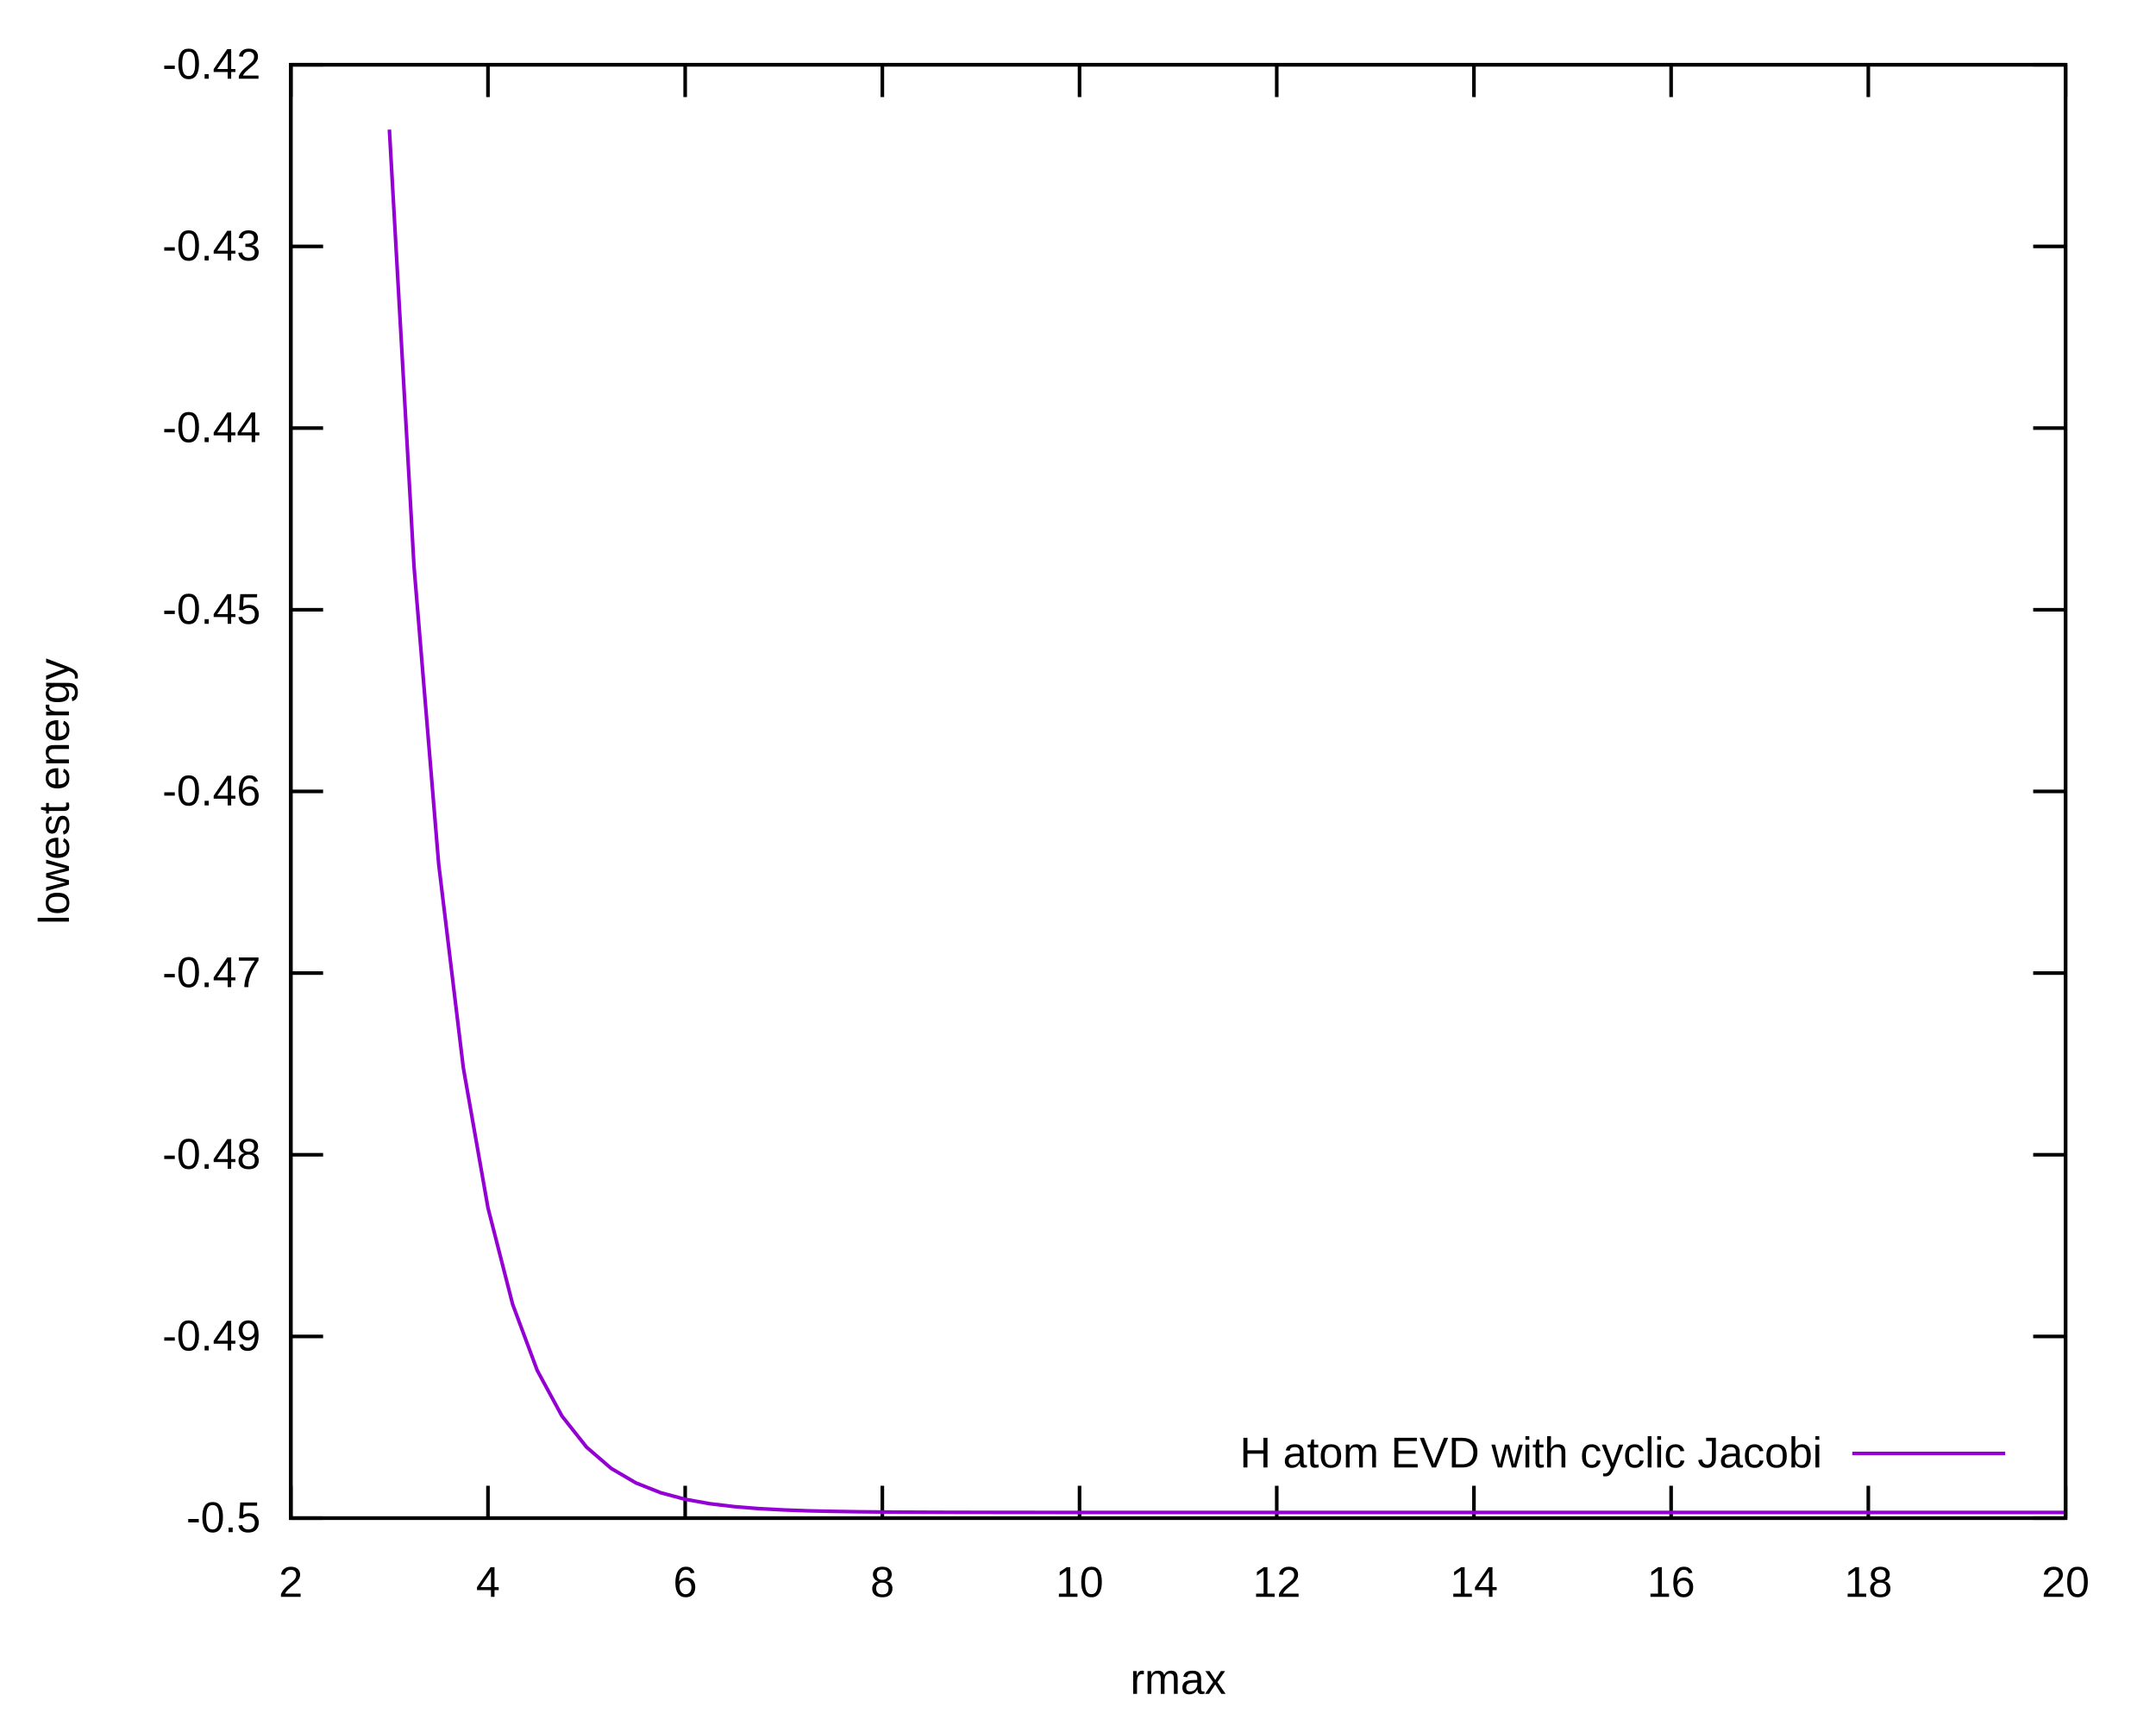
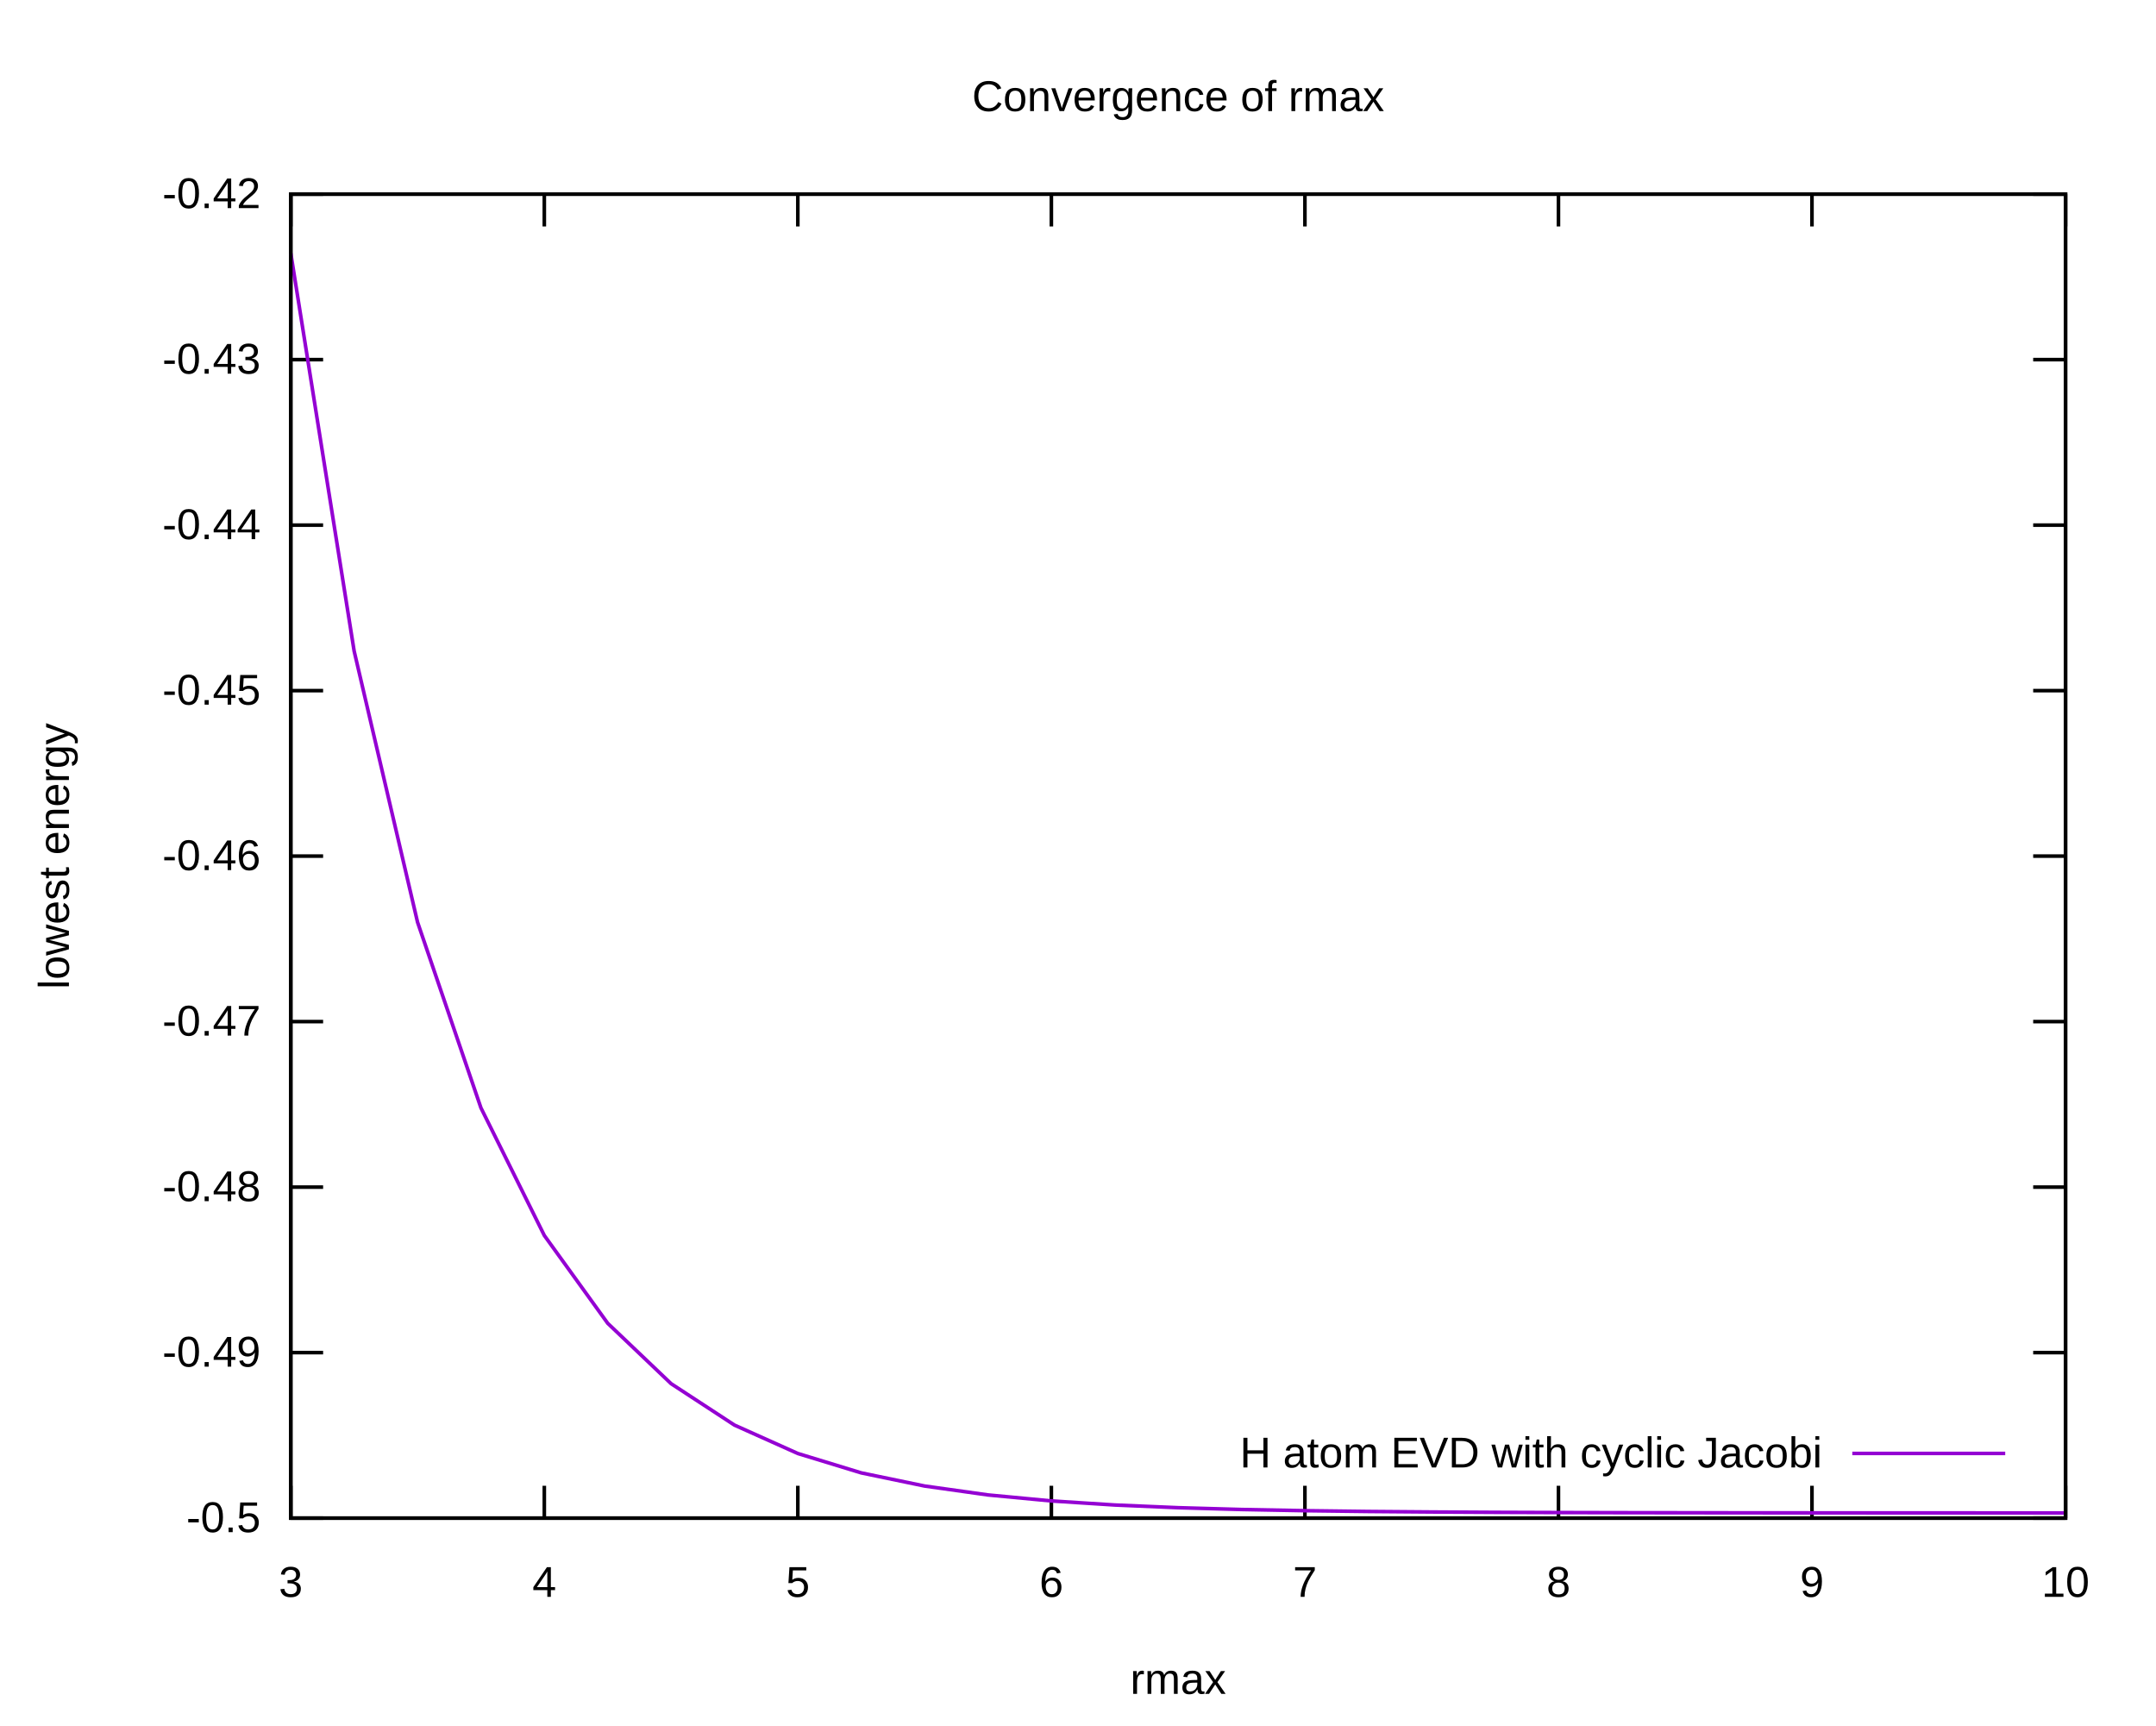
<svg xmlns="http://www.w3.org/2000/svg" xmlns:xlink="http://www.w3.org/1999/xlink" width="600" height="480" viewBox="0 0 600 480">
  <g id="gnuplot_canvas">
    <rect x="0" y="0" width="600" height="480" fill="none" />
    <defs>
      <circle id="gpDot" r="0.5" stroke-width="0.5" stroke="currentColor" />
      <path id="gpPt0" stroke-width="0.222" stroke="currentColor" d="M-1,0 h2 M0,-1 v2" />
      <path id="gpPt1" stroke-width="0.222" stroke="currentColor" d="M-1,-1 L1,1 M1,-1 L-1,1" />
      <path id="gpPt2" stroke-width="0.222" stroke="currentColor" d="M-1,0 L1,0 M0,-1 L0,1 M-1,-1 L1,1 M-1,1 L1,-1" />
      <rect id="gpPt3" stroke-width="0.222" stroke="currentColor" x="-1" y="-1" width="2" height="2" />
      <rect id="gpPt4" stroke-width="0.222" stroke="currentColor" fill="currentColor" x="-1" y="-1" width="2" height="2" />
      <circle id="gpPt5" stroke-width="0.222" stroke="currentColor" cx="0" cy="0" r="1" />
      <use xlink:href="#gpPt5" id="gpPt6" fill="currentColor" stroke="none" />
      <path id="gpPt7" stroke-width="0.222" stroke="currentColor" d="M0,-1.33 L-1.33,0.67 L1.33,0.67 z" />
      <use xlink:href="#gpPt7" id="gpPt8" fill="currentColor" stroke="none" />
      <use xlink:href="#gpPt7" id="gpPt9" stroke="currentColor" transform="rotate(180)" />
      <use xlink:href="#gpPt9" id="gpPt10" fill="currentColor" stroke="none" />
      <use xlink:href="#gpPt3" id="gpPt11" stroke="currentColor" transform="rotate(45)" />
      <use xlink:href="#gpPt11" id="gpPt12" fill="currentColor" stroke="none" />
      <path id="gpPt13" stroke-width="0.222" stroke="currentColor" d="M0,1.330 L1.265,0.411 L0.782,-1.067 L-0.782,-1.076 L-1.265,0.411 z" />
      <use xlink:href="#gpPt13" id="gpPt14" fill="currentColor" stroke="none" />
      <filter id="textbox" filterUnits="objectBoundingBox" x="0" y="0" height="1" width="1">
        <feFlood flood-color="white" flood-opacity="1" result="bgnd" />
        <feComposite in="SourceGraphic" in2="bgnd" operator="atop" />
      </filter>
      <filter id="greybox" filterUnits="objectBoundingBox" x="0" y="0" height="1" width="1">
        <feFlood flood-color="lightgrey" flood-opacity="1" result="grey" />
        <feComposite in="SourceGraphic" in2="grey" operator="atop" />
      </filter>
    </defs>
    <g fill="none" color="white" stroke="currentColor" stroke-width="1.00" stroke-linecap="butt" stroke-linejoin="miter">
</g>
    <g fill="none" color="black" stroke="currentColor" stroke-width="1.00" stroke-linecap="butt" stroke-linejoin="miter">
      <path stroke="black" d="M80.92,422.40 L89.92,422.40 M574.82,422.40 L565.82,422.40  " />
      <g transform="translate(72.53,426.30)" stroke="none" fill="black" font-family="Arial" font-size="12.00" text-anchor="end">
        <text>
          <tspan font-family="Arial">-0.5</tspan>
        </text>
      </g>
    </g>
    <g fill="none" color="black" stroke="currentColor" stroke-width="1.00" stroke-linecap="butt" stroke-linejoin="miter">
-       <path stroke="black" d="M80.92,371.85 L89.92,371.85 M574.82,371.85 L565.82,371.85  " />
-       <g transform="translate(72.53,375.75)" stroke="none" fill="black" font-family="Arial" font-size="12.00" text-anchor="end">
+       <path stroke="black" d="M80.92,376.35 L89.92,376.35 M574.82,376.35 L565.82,376.35  " />
+       <g transform="translate(72.53,380.25)" stroke="none" fill="black" font-family="Arial" font-size="12.00" text-anchor="end">
        <text>
          <tspan font-family="Arial">-0.49</tspan>
        </text>
      </g>
    </g>
    <g fill="none" color="black" stroke="currentColor" stroke-width="1.00" stroke-linecap="butt" stroke-linejoin="miter">
-       <path stroke="black" d="M80.92,321.30 L89.92,321.30 M574.82,321.30 L565.82,321.30  " />
-       <g transform="translate(72.53,325.20)" stroke="none" fill="black" font-family="Arial" font-size="12.00" text-anchor="end">
+       <path stroke="black" d="M80.92,330.30 L89.92,330.30 M574.82,330.30 L565.82,330.30  " />
+       <g transform="translate(72.53,334.20)" stroke="none" fill="black" font-family="Arial" font-size="12.00" text-anchor="end">
        <text>
          <tspan font-family="Arial">-0.48</tspan>
        </text>
      </g>
    </g>
    <g fill="none" color="black" stroke="currentColor" stroke-width="1.00" stroke-linecap="butt" stroke-linejoin="miter">
-       <path stroke="black" d="M80.92,270.75 L89.92,270.75 M574.82,270.75 L565.82,270.75  " />
-       <g transform="translate(72.53,274.65)" stroke="none" fill="black" font-family="Arial" font-size="12.00" text-anchor="end">
+       <path stroke="black" d="M80.92,284.25 L89.92,284.25 M574.82,284.25 L565.82,284.25  " />
+       <g transform="translate(72.53,288.15)" stroke="none" fill="black" font-family="Arial" font-size="12.00" text-anchor="end">
        <text>
          <tspan font-family="Arial">-0.47</tspan>
        </text>
      </g>
    </g>
    <g fill="none" color="black" stroke="currentColor" stroke-width="1.00" stroke-linecap="butt" stroke-linejoin="miter">
-       <path stroke="black" d="M80.92,220.20 L89.92,220.20 M574.82,220.20 L565.82,220.20  " />
-       <g transform="translate(72.53,224.10)" stroke="none" fill="black" font-family="Arial" font-size="12.00" text-anchor="end">
+       <path stroke="black" d="M80.92,238.20 L89.92,238.20 M574.82,238.20 L565.82,238.20  " />
+       <g transform="translate(72.53,242.10)" stroke="none" fill="black" font-family="Arial" font-size="12.00" text-anchor="end">
        <text>
          <tspan font-family="Arial">-0.46</tspan>
        </text>
      </g>
    </g>
    <g fill="none" color="black" stroke="currentColor" stroke-width="1.00" stroke-linecap="butt" stroke-linejoin="miter">
-       <path stroke="black" d="M80.92,169.66 L89.92,169.66 M574.82,169.66 L565.82,169.66  " />
-       <g transform="translate(72.53,173.56)" stroke="none" fill="black" font-family="Arial" font-size="12.00" text-anchor="end">
+       <path stroke="black" d="M80.92,192.16 L89.92,192.16 M574.82,192.16 L565.82,192.16  " />
+       <g transform="translate(72.53,196.06)" stroke="none" fill="black" font-family="Arial" font-size="12.00" text-anchor="end">
        <text>
          <tspan font-family="Arial">-0.45</tspan>
        </text>
      </g>
    </g>
    <g fill="none" color="black" stroke="currentColor" stroke-width="1.00" stroke-linecap="butt" stroke-linejoin="miter">
-       <path stroke="black" d="M80.92,119.11 L89.92,119.11 M574.82,119.11 L565.82,119.11  " />
-       <g transform="translate(72.53,123.01)" stroke="none" fill="black" font-family="Arial" font-size="12.00" text-anchor="end">
+       <path stroke="black" d="M80.92,146.11 L89.92,146.11 M574.82,146.11 L565.82,146.11  " />
+       <g transform="translate(72.53,150.01)" stroke="none" fill="black" font-family="Arial" font-size="12.00" text-anchor="end">
        <text>
          <tspan font-family="Arial">-0.44</tspan>
        </text>
      </g>
    </g>
    <g fill="none" color="black" stroke="currentColor" stroke-width="1.00" stroke-linecap="butt" stroke-linejoin="miter">
-       <path stroke="black" d="M80.92,68.56 L89.92,68.56 M574.82,68.56 L565.82,68.56  " />
-       <g transform="translate(72.53,72.46)" stroke="none" fill="black" font-family="Arial" font-size="12.00" text-anchor="end">
+       <path stroke="black" d="M80.92,100.06 L89.92,100.06 M574.82,100.06 L565.82,100.06  " />
+       <g transform="translate(72.53,103.96)" stroke="none" fill="black" font-family="Arial" font-size="12.00" text-anchor="end">
        <text>
          <tspan font-family="Arial">-0.43</tspan>
        </text>
      </g>
    </g>
    <g fill="none" color="black" stroke="currentColor" stroke-width="1.00" stroke-linecap="butt" stroke-linejoin="miter">
-       <path stroke="black" d="M80.92,18.01 L89.92,18.01 M574.82,18.01 L565.82,18.01  " />
-       <g transform="translate(72.53,21.91)" stroke="none" fill="black" font-family="Arial" font-size="12.00" text-anchor="end">
+       <path stroke="black" d="M80.92,54.01 L89.92,54.01 M574.82,54.01 L565.82,54.01  " />
+       <g transform="translate(72.53,57.91)" stroke="none" fill="black" font-family="Arial" font-size="12.00" text-anchor="end">
        <text>
          <tspan font-family="Arial">-0.42</tspan>
        </text>
      </g>
    </g>
    <g fill="none" color="black" stroke="currentColor" stroke-width="1.00" stroke-linecap="butt" stroke-linejoin="miter">
-       <path stroke="black" d="M80.92,422.40 L80.92,413.40 M80.92,18.01 L80.92,27.01  " />
+       <path stroke="black" d="M80.92,422.40 L80.92,413.40 M80.92,54.01 L80.92,63.01  " />
      <g transform="translate(80.92,444.30)" stroke="none" fill="black" font-family="Arial" font-size="12.00" text-anchor="middle">
        <text>
-           <tspan font-family="Arial"> 2</tspan>
-         </text>
-       </g>
-     </g>
-     <g fill="none" color="black" stroke="currentColor" stroke-width="1.00" stroke-linecap="butt" stroke-linejoin="miter">
-       <path stroke="black" d="M135.80,422.40 L135.80,413.40 M135.80,18.01 L135.80,27.01  " />
-       <g transform="translate(135.80,444.30)" stroke="none" fill="black" font-family="Arial" font-size="12.00" text-anchor="middle">
+           <tspan font-family="Arial"> 3</tspan>
+         </text>
+       </g>
+     </g>
+     <g fill="none" color="black" stroke="currentColor" stroke-width="1.00" stroke-linecap="butt" stroke-linejoin="miter">
+       <path stroke="black" d="M151.48,422.40 L151.48,413.40 M151.48,54.01 L151.48,63.01  " />
+       <g transform="translate(151.48,444.30)" stroke="none" fill="black" font-family="Arial" font-size="12.00" text-anchor="middle">
        <text>
          <tspan font-family="Arial"> 4</tspan>
        </text>
      </g>
    </g>
    <g fill="none" color="black" stroke="currentColor" stroke-width="1.00" stroke-linecap="butt" stroke-linejoin="miter">
-       <path stroke="black" d="M190.68,422.40 L190.68,413.40 M190.68,18.01 L190.68,27.01  " />
-       <g transform="translate(190.68,444.30)" stroke="none" fill="black" font-family="Arial" font-size="12.00" text-anchor="middle">
+       <path stroke="black" d="M222.03,422.40 L222.03,413.40 M222.03,54.01 L222.03,63.01  " />
+       <g transform="translate(222.03,444.30)" stroke="none" fill="black" font-family="Arial" font-size="12.00" text-anchor="middle">
+         <text>
+           <tspan font-family="Arial"> 5</tspan>
+         </text>
+       </g>
+     </g>
+     <g fill="none" color="black" stroke="currentColor" stroke-width="1.00" stroke-linecap="butt" stroke-linejoin="miter">
+       <path stroke="black" d="M292.59,422.40 L292.59,413.40 M292.59,54.01 L292.59,63.01  " />
+       <g transform="translate(292.59,444.30)" stroke="none" fill="black" font-family="Arial" font-size="12.00" text-anchor="middle">
        <text>
          <tspan font-family="Arial"> 6</tspan>
        </text>
      </g>
    </g>
    <g fill="none" color="black" stroke="currentColor" stroke-width="1.00" stroke-linecap="butt" stroke-linejoin="miter">
-       <path stroke="black" d="M245.55,422.40 L245.55,413.40 M245.55,18.01 L245.55,27.01  " />
-       <g transform="translate(245.55,444.30)" stroke="none" fill="black" font-family="Arial" font-size="12.00" text-anchor="middle">
+       <path stroke="black" d="M363.15,422.40 L363.15,413.40 M363.15,54.01 L363.15,63.01  " />
+       <g transform="translate(363.15,444.30)" stroke="none" fill="black" font-family="Arial" font-size="12.00" text-anchor="middle">
+         <text>
+           <tspan font-family="Arial"> 7</tspan>
+         </text>
+       </g>
+     </g>
+     <g fill="none" color="black" stroke="currentColor" stroke-width="1.00" stroke-linecap="butt" stroke-linejoin="miter">
+       <path stroke="black" d="M433.71,422.40 L433.71,413.40 M433.71,54.01 L433.71,63.01  " />
+       <g transform="translate(433.71,444.30)" stroke="none" fill="black" font-family="Arial" font-size="12.00" text-anchor="middle">
        <text>
          <tspan font-family="Arial"> 8</tspan>
        </text>
      </g>
    </g>
    <g fill="none" color="black" stroke="currentColor" stroke-width="1.00" stroke-linecap="butt" stroke-linejoin="miter">
-       <path stroke="black" d="M300.43,422.40 L300.43,413.40 M300.43,18.01 L300.43,27.01  " />
-       <g transform="translate(300.43,444.30)" stroke="none" fill="black" font-family="Arial" font-size="12.00" text-anchor="middle">
+       <path stroke="black" d="M504.26,422.40 L504.26,413.40 M504.26,54.01 L504.26,63.01  " />
+       <g transform="translate(504.26,444.30)" stroke="none" fill="black" font-family="Arial" font-size="12.00" text-anchor="middle">
+         <text>
+           <tspan font-family="Arial"> 9</tspan>
+         </text>
+       </g>
+     </g>
+     <g fill="none" color="black" stroke="currentColor" stroke-width="1.00" stroke-linecap="butt" stroke-linejoin="miter">
+       <path stroke="black" d="M574.82,422.40 L574.82,413.40 M574.82,54.01 L574.82,63.01  " />
+       <g transform="translate(574.82,444.30)" stroke="none" fill="black" font-family="Arial" font-size="12.00" text-anchor="middle">
        <text>
          <tspan font-family="Arial"> 10</tspan>
        </text>
      </g>
    </g>
    <g fill="none" color="black" stroke="currentColor" stroke-width="1.00" stroke-linecap="butt" stroke-linejoin="miter">
-       <path stroke="black" d="M355.31,422.40 L355.31,413.40 M355.31,18.01 L355.31,27.01  " />
-       <g transform="translate(355.31,444.30)" stroke="none" fill="black" font-family="Arial" font-size="12.00" text-anchor="middle">
-         <text>
-           <tspan font-family="Arial"> 12</tspan>
-         </text>
-       </g>
-     </g>
-     <g fill="none" color="black" stroke="currentColor" stroke-width="1.00" stroke-linecap="butt" stroke-linejoin="miter">
-       <path stroke="black" d="M410.19,422.40 L410.19,413.40 M410.19,18.01 L410.19,27.01  " />
-       <g transform="translate(410.19,444.30)" stroke="none" fill="black" font-family="Arial" font-size="12.00" text-anchor="middle">
-         <text>
-           <tspan font-family="Arial"> 14</tspan>
-         </text>
-       </g>
-     </g>
-     <g fill="none" color="black" stroke="currentColor" stroke-width="1.00" stroke-linecap="butt" stroke-linejoin="miter">
-       <path stroke="black" d="M465.06,422.40 L465.06,413.40 M465.06,18.01 L465.06,27.01  " />
-       <g transform="translate(465.06,444.30)" stroke="none" fill="black" font-family="Arial" font-size="12.00" text-anchor="middle">
-         <text>
-           <tspan font-family="Arial"> 16</tspan>
-         </text>
-       </g>
-     </g>
-     <g fill="none" color="black" stroke="currentColor" stroke-width="1.00" stroke-linecap="butt" stroke-linejoin="miter">
-       <path stroke="black" d="M519.94,422.40 L519.94,413.40 M519.94,18.01 L519.94,27.01  " />
-       <g transform="translate(519.94,444.30)" stroke="none" fill="black" font-family="Arial" font-size="12.00" text-anchor="middle">
-         <text>
-           <tspan font-family="Arial"> 18</tspan>
-         </text>
-       </g>
-     </g>
-     <g fill="none" color="black" stroke="currentColor" stroke-width="1.00" stroke-linecap="butt" stroke-linejoin="miter">
-       <path stroke="black" d="M574.82,422.40 L574.82,413.40 M574.82,18.01 L574.82,27.01  " />
-       <g transform="translate(574.82,444.30)" stroke="none" fill="black" font-family="Arial" font-size="12.00" text-anchor="middle">
-         <text>
-           <tspan font-family="Arial"> 20</tspan>
-         </text>
-       </g>
-     </g>
-     <g fill="none" color="black" stroke="currentColor" stroke-width="1.00" stroke-linecap="butt" stroke-linejoin="miter">
- </g>
-     <g fill="none" color="black" stroke="currentColor" stroke-width="1.00" stroke-linecap="butt" stroke-linejoin="miter">
-       <path stroke="black" d="M80.92,18.01 L80.92,422.40 L574.82,422.40 L574.82,18.01 L80.92,18.01 Z  " />
+ </g>
+     <g fill="none" color="black" stroke="currentColor" stroke-width="1.00" stroke-linecap="butt" stroke-linejoin="miter">
+       <path stroke="black" d="M80.92,54.01 L80.92,422.40 L574.82,422.40 L574.82,54.01 L80.92,54.01 Z  " />
    </g>
    <g fill="none" color="black" stroke="currentColor" stroke-width="1.00" stroke-linecap="butt" stroke-linejoin="miter">
</g>
    <g id="gnuplot_plot_1">
      <g fill="none" color="black" stroke="currentColor" stroke-width="1.00" stroke-linecap="butt" stroke-linejoin="miter">
        <g transform="translate(507.09,408.30)" stroke="none" fill="black" font-family="Arial" font-size="12.00" text-anchor="end">
          <text>
            <tspan font-family="Arial">H atom EVD with cyclic Jacobi</tspan>
          </text>
        </g>
      </g>
      <g fill="none" color="black" stroke="currentColor" stroke-width="1.00" stroke-linecap="butt" stroke-linejoin="miter">
-         <path stroke="rgb(148,   0, 211)" d="M515.48,404.40 L558.04,404.40 M108.36,36.06 L115.22,157.61 L122.08,240.39 L128.94,297.10 L135.80,336.07 L142.66,362.89   L149.52,381.33 L156.38,393.99 L163.24,402.66 L170.10,408.58 L176.96,412.60 L183.82,415.32 L190.68,417.16 L197.54,418.39   L204.40,419.21 L211.25,419.76 L218.11,420.12 L224.97,420.37 L231.83,420.52 L238.69,420.63 L245.55,420.70 L252.41,420.74   L259.27,420.77 L266.13,420.79 L272.99,420.80 L279.85,420.81 L286.71,420.81 L293.57,420.82 L300.43,420.82 L307.29,420.82   L314.15,420.82 L321.01,420.82 L327.87,420.82 L334.73,420.82 L341.59,420.82 L348.45,420.82 L355.31,420.82 L362.17,420.82   L369.03,420.82 L375.89,420.82 L382.75,420.82 L389.61,420.82 L396.47,420.82 L403.33,420.82 L410.19,420.82 L417.05,420.82   L423.91,420.82 L430.77,420.82 L437.63,420.82 L444.49,420.82 L451.35,420.82 L458.20,420.82 L465.06,420.82 L471.92,420.82   L478.78,420.82 L485.64,420.82 L492.50,420.82 L499.36,420.82 L506.22,420.82 L513.08,420.82 L519.94,420.82 L526.80,420.82   L533.66,420.82 L540.52,420.82 L547.38,420.82 L554.24,420.82 L561.10,420.82 L567.96,420.82 L574.82,420.82  " />
+         <path stroke="rgb(148,   0, 211)" d="M515.48,404.40 L558.04,404.40 M80.92,70.46 L98.56,181.18 L116.20,256.59 L133.84,308.25 L151.48,343.76 L169.12,368.19   L186.76,384.99 L204.40,396.52 L222.03,404.42 L239.67,409.81 L257.31,413.47 L274.95,415.95 L292.59,417.62 L310.23,418.75   L327.87,419.50 L345.51,420.00 L363.15,420.33 L380.79,420.55 L398.43,420.69 L416.07,420.79 L433.71,420.85 L451.35,420.89   L468.98,420.91 L486.62,420.93 L504.26,420.94 L521.90,420.95 L539.54,420.95 L557.18,420.96 L574.82,420.96  " />
      </g>
    </g>
    <g fill="none" color="white" stroke="rgb(148,   0, 211)" stroke-width="2.00" stroke-linecap="butt" stroke-linejoin="miter">
</g>
    <g fill="none" color="black" stroke="currentColor" stroke-width="2.00" stroke-linecap="butt" stroke-linejoin="miter">
</g>
    <g fill="none" color="black" stroke="black" stroke-width="1.00" stroke-linecap="butt" stroke-linejoin="miter">
</g>
    <g fill="none" color="black" stroke="currentColor" stroke-width="1.00" stroke-linecap="butt" stroke-linejoin="miter">
-       <path stroke="black" d="M80.92,18.01 L80.92,422.40 L574.82,422.40 L574.82,18.01 L80.92,18.01 Z  " />
-       <g transform="translate(19.18,220.21) rotate(270.00)" stroke="none" fill="black" font-family="Arial" font-size="12.00" text-anchor="middle">
+       <path stroke="black" d="M80.92,54.01 L80.92,422.40 L574.82,422.40 L574.82,54.01 L80.92,54.01 Z  " />
+       <g transform="translate(19.18,238.21) rotate(270.00)" stroke="none" fill="black" font-family="Arial" font-size="12.00" text-anchor="middle">
        <text>
          <tspan font-family="Arial">lowest energy</tspan>
        </text>
      </g>
    </g>
    <g fill="none" color="black" stroke="currentColor" stroke-width="1.00" stroke-linecap="butt" stroke-linejoin="miter">
      <g transform="translate(327.87,471.30)" stroke="none" fill="black" font-family="Arial" font-size="12.00" text-anchor="middle">
        <text>
          <tspan font-family="Arial">rmax</tspan>
        </text>
      </g>
    </g>
    <g fill="none" color="black" stroke="currentColor" stroke-width="1.00" stroke-linecap="butt" stroke-linejoin="miter">
</g>
+     <g fill="none" color="black" stroke="currentColor" stroke-width="1.00" stroke-linecap="butt" stroke-linejoin="miter">
+       <g transform="translate(327.87,30.91)" stroke="none" fill="black" font-family="Arial" font-size="12.00" text-anchor="middle">
+         <text>
+           <tspan font-family="Arial">Convergence of rmax</tspan>
+         </text>
+       </g>
+     </g>
    <g fill="none" color="black" stroke="currentColor" stroke-width="1.00" stroke-linecap="butt" stroke-linejoin="miter">
</g>
  </g>
</svg>
